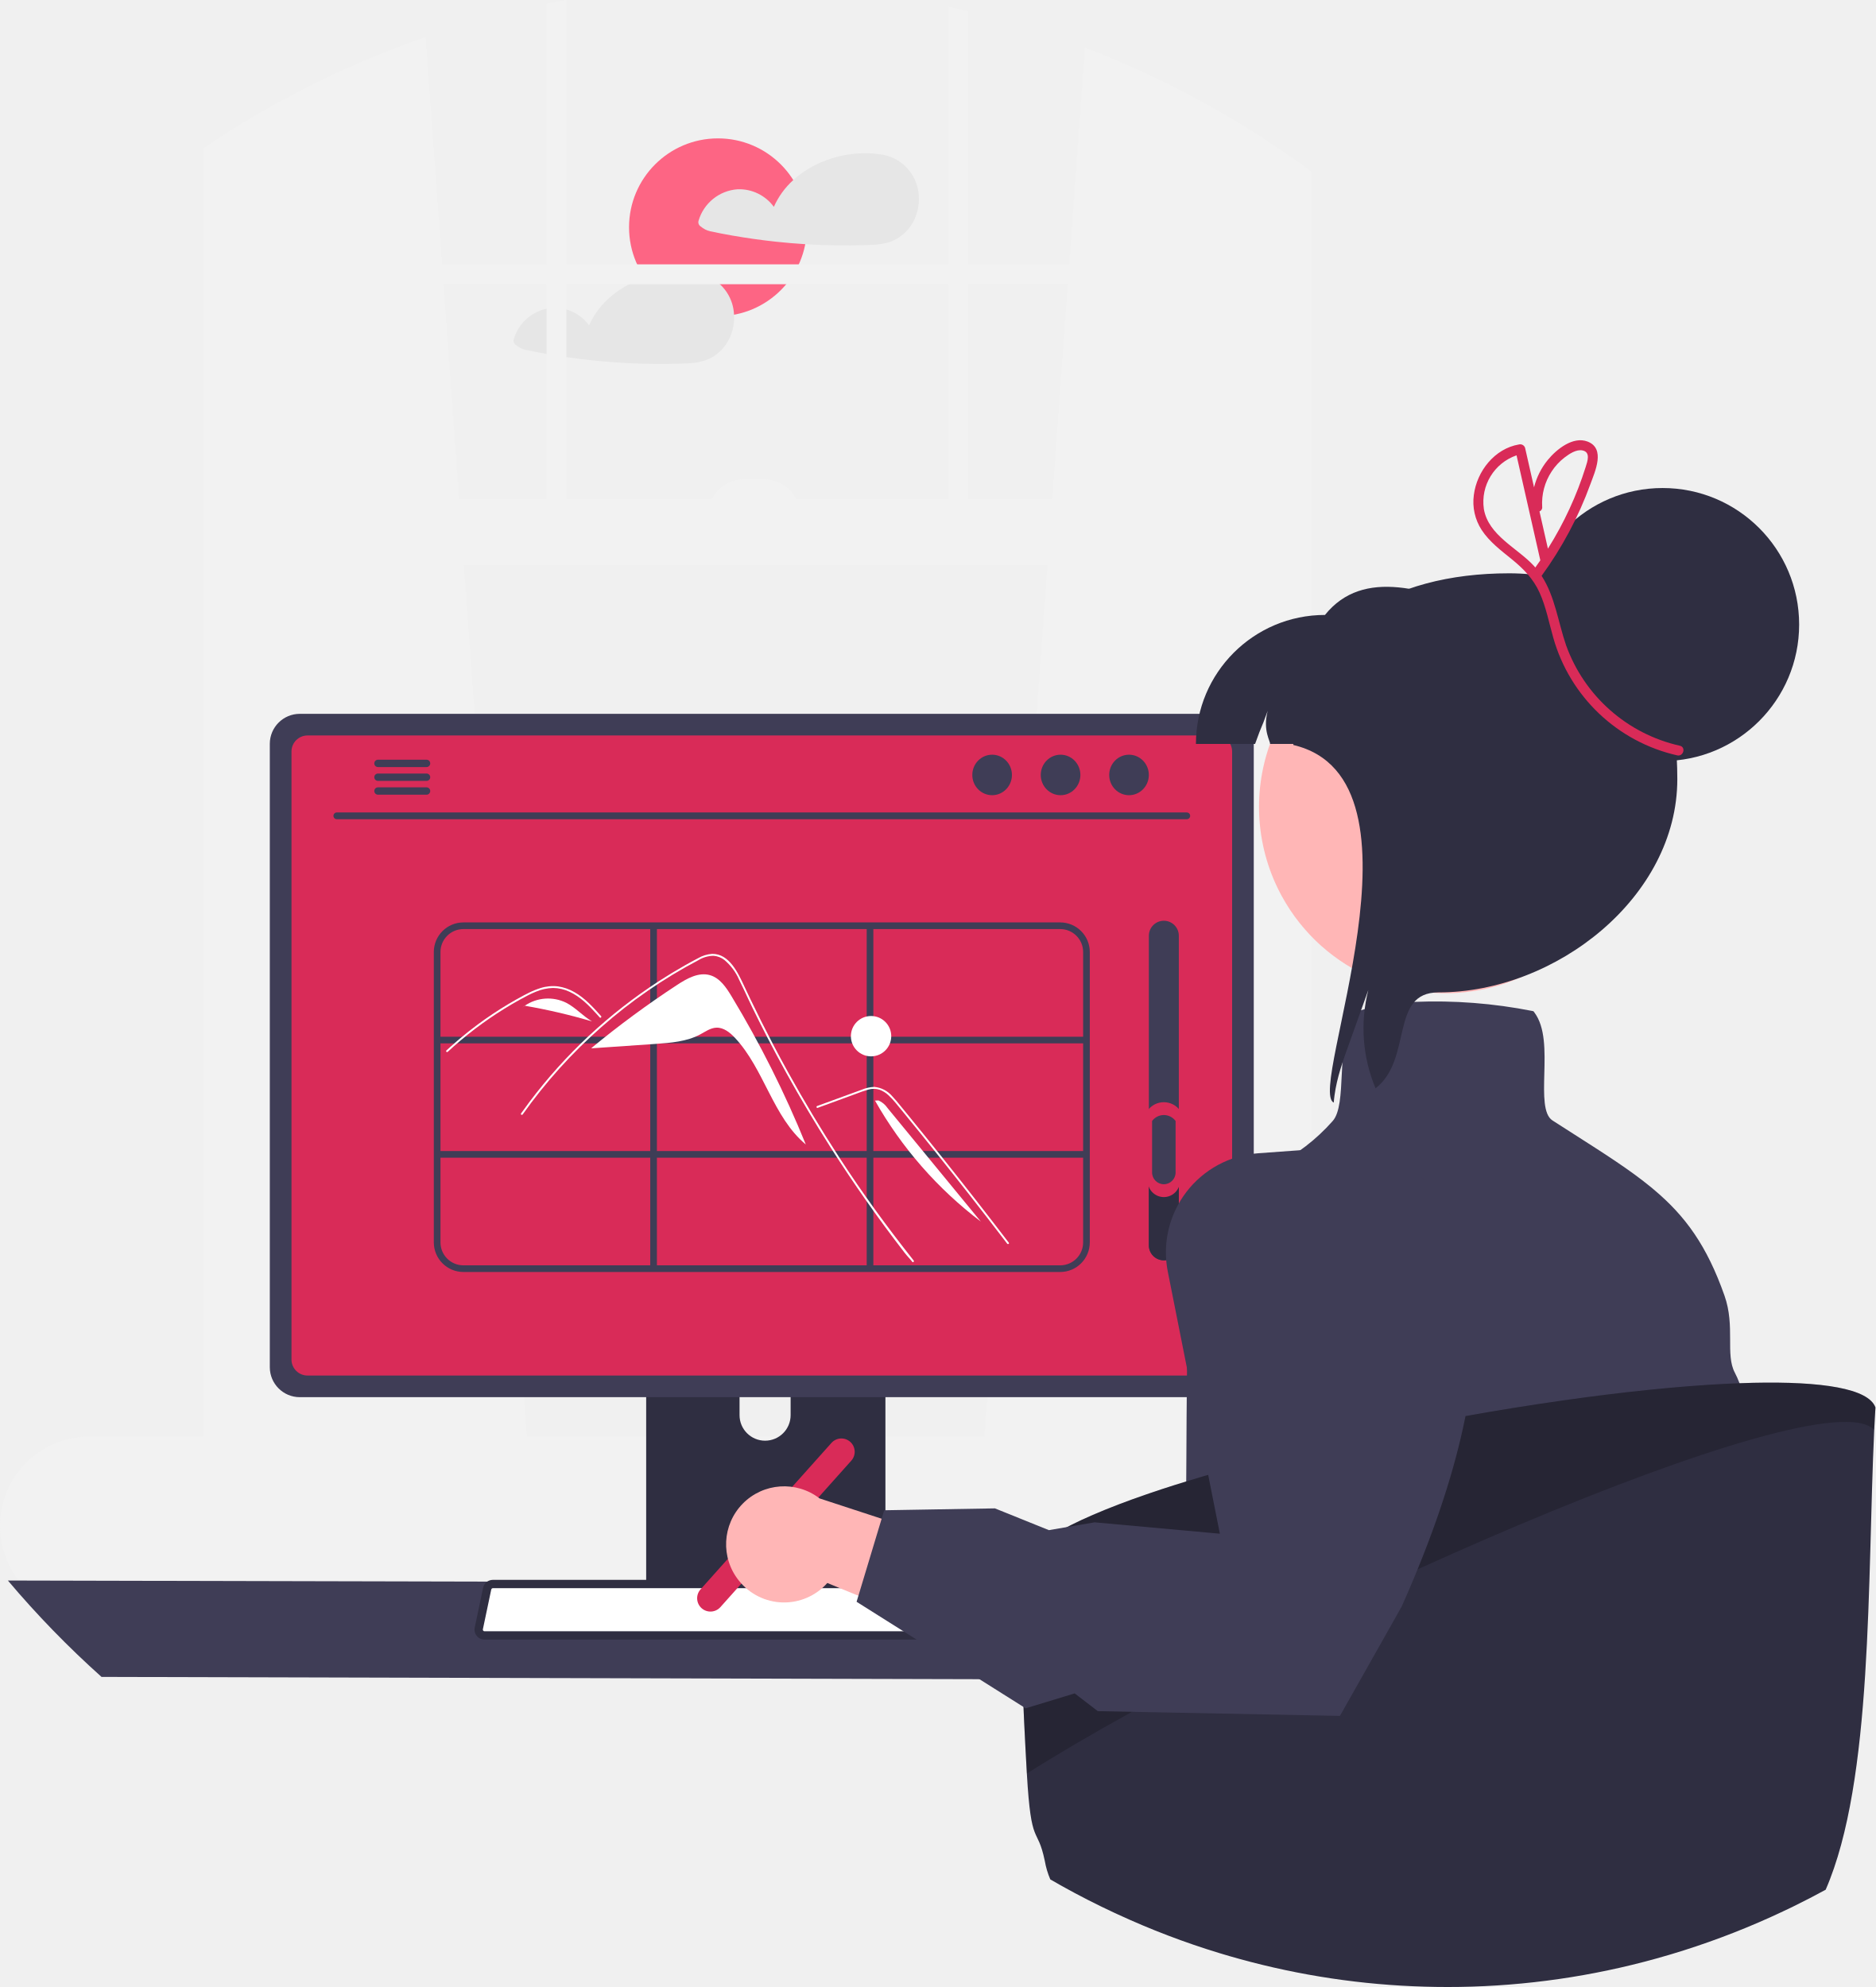
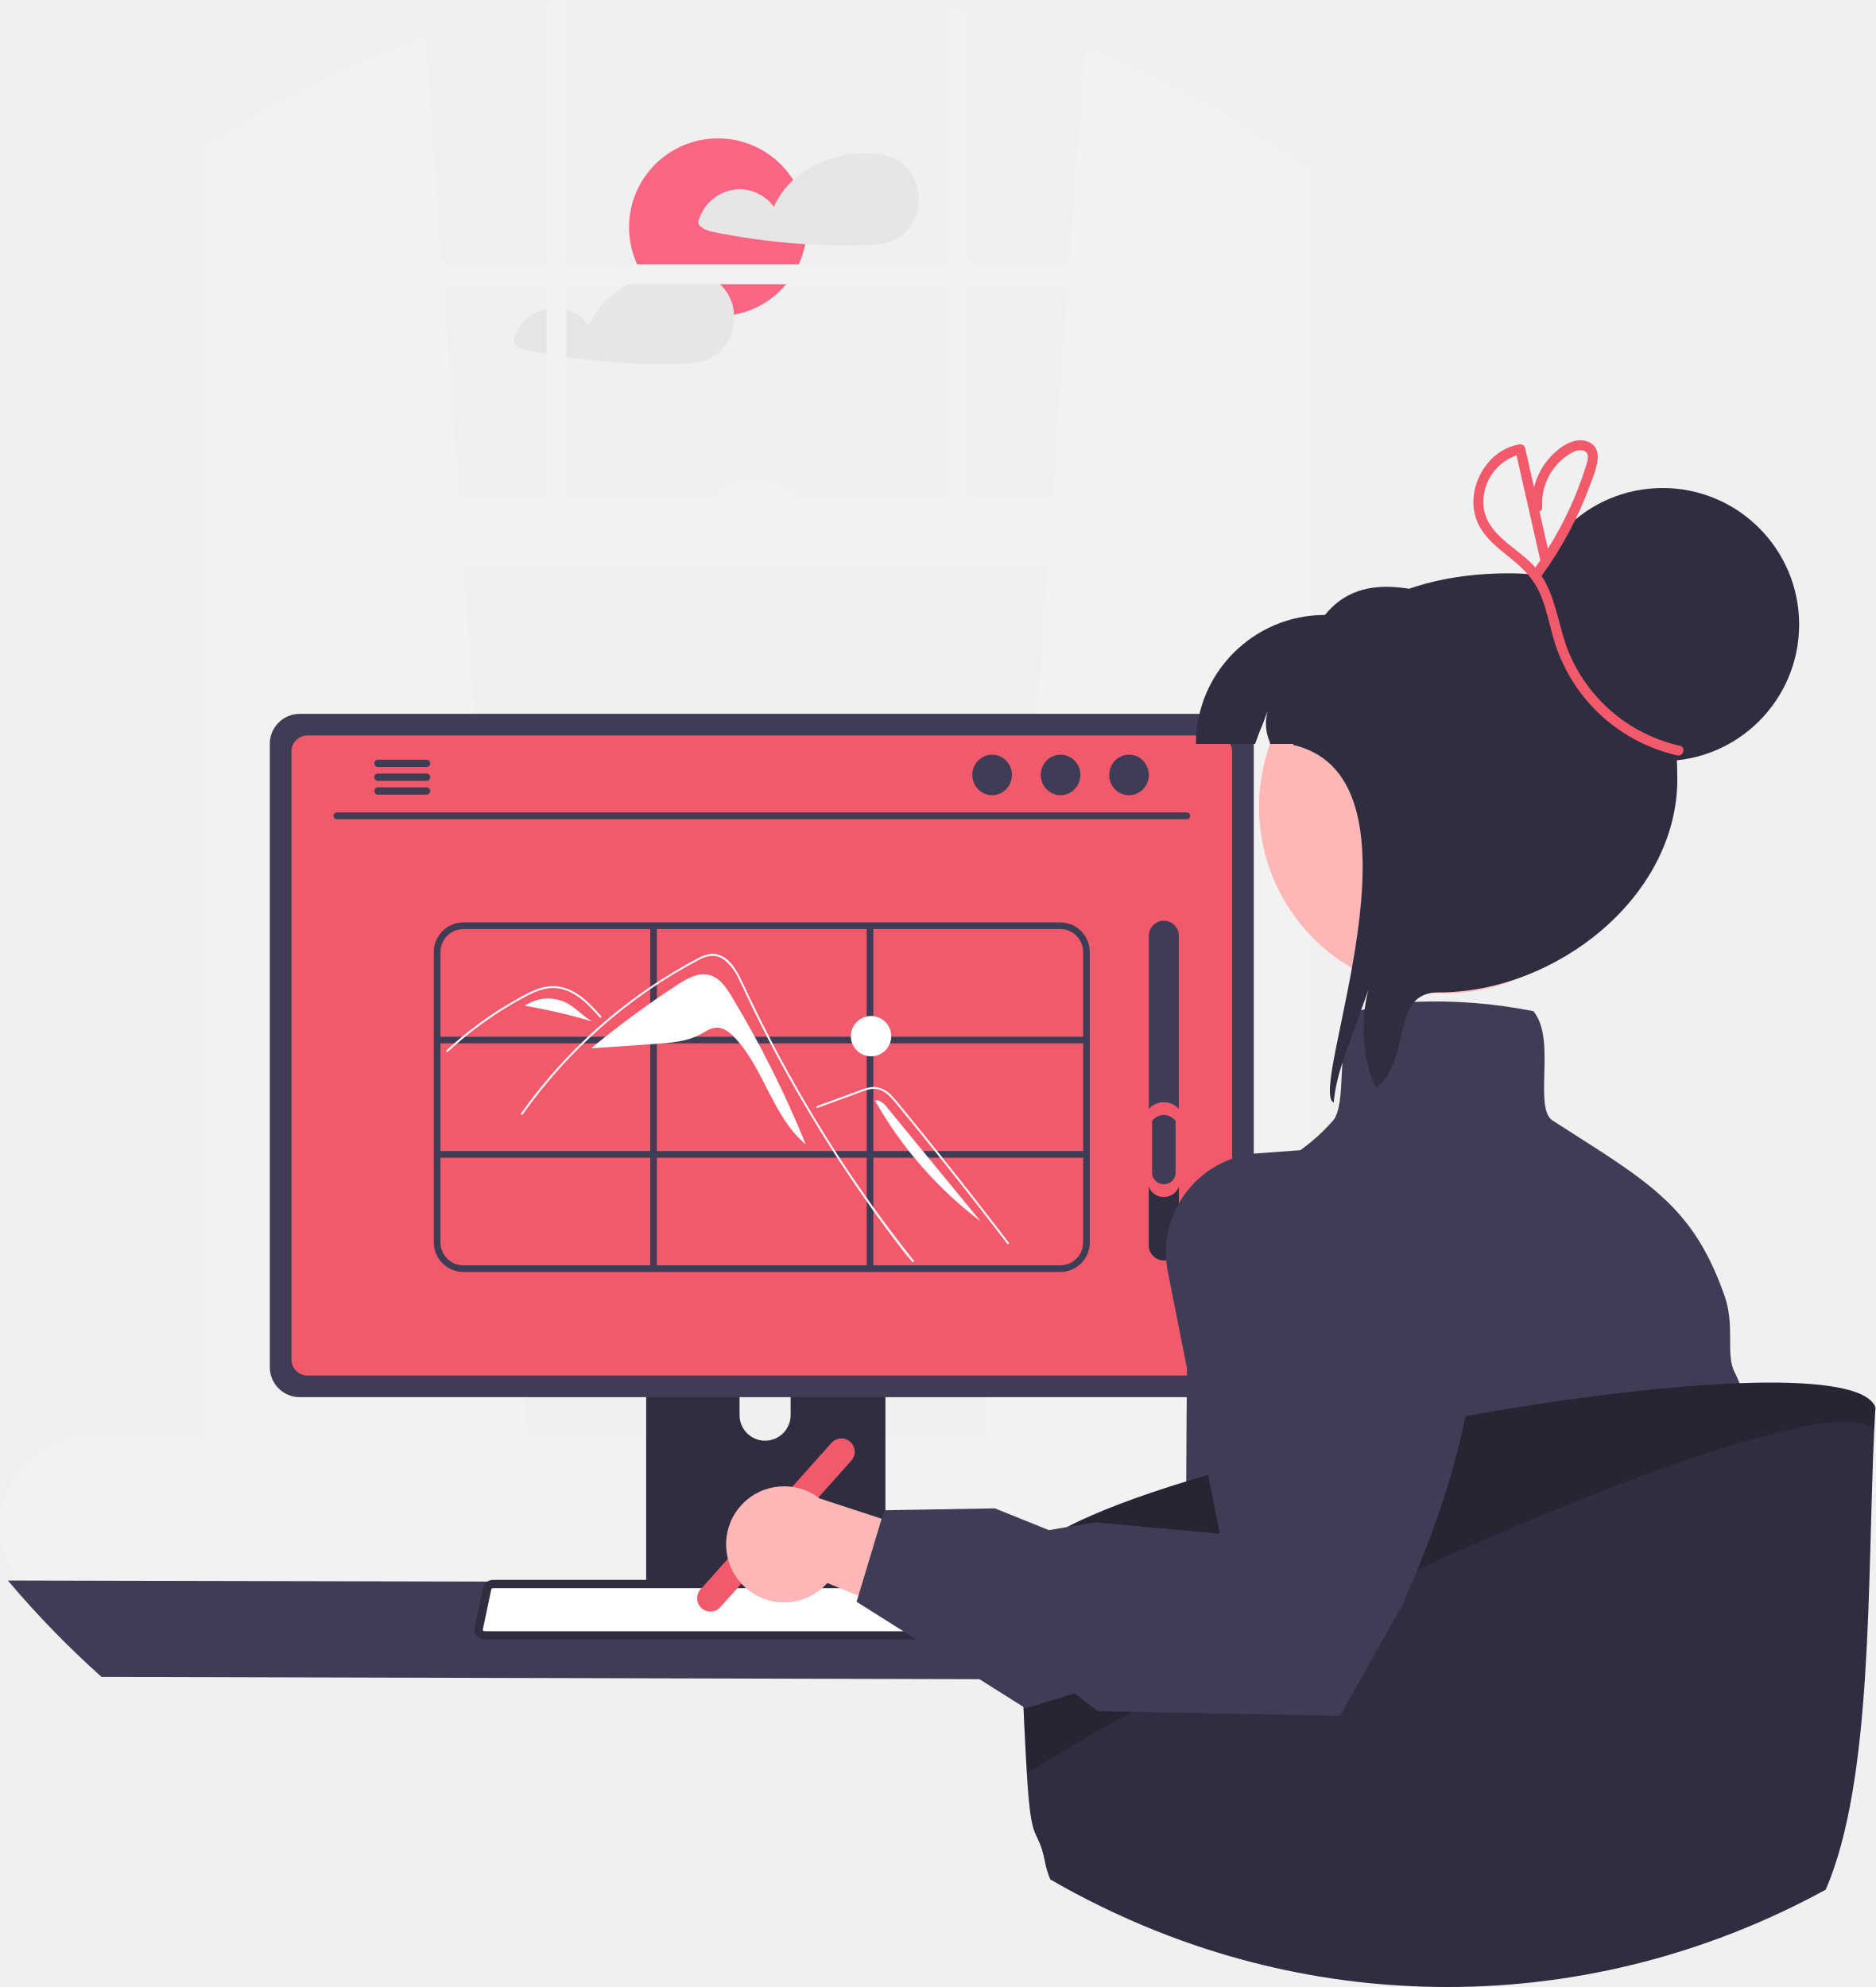
<svg xmlns="http://www.w3.org/2000/svg" data-name="Layer 1" width="563.232" height="596.817" viewBox="0 0 563.232 596.817">
  <circle cx="215.615" cy="68.266" r="26.701" fill="#fd6584" />
  <path d="M601.119,230.112a13.235,13.235,0,0,0-11.17-9.29,1.081,1.081,0,0,0-.18,0,1.418,1.418,0,0,0-.22-.05c-8.94-1.16-18.88,1.66-25.57,7.8a23.958,23.958,0,0,0-5.83,8.04,12.917,12.917,0,0,0-10.83-5.28,13.184,13.184,0,0,0-11.8,9.51,1.526,1.526,0,0,0,.69,1.69,6.673,6.673,0,0,0,2.79,1.42c2.21.47,4.44.9,6.67,1.29q6.54,1.14,13.15,1.85,4.365.465,8.75.74c6.04.38,12.11.47,18.16.28,3-.1,5.88-.2,8.62-1.52a12.798,12.798,0,0,0,4.95-4.31A14.548,14.548,0,0,0,601.119,230.112Z" transform="translate(-325.7462 -174.4889)" fill="#e6e6e6" />
  <path d="M546.189,269.012a13.652,13.652,0,0,0-.56-3.3,13.26,13.26,0,0,0-11.18-9.29.965.965,0,0,0-.17,0,1.887,1.887,0,0,0-.23-.05,33.194,33.194,0,0,0-14.69,1.51c-7.26,2.43-13.63,7.33-16.7,14.33a12.922,12.922,0,0,0-10.84-5.28,13.183,13.183,0,0,0-11.8,9.51,1.555,1.555,0,0,0,.69,1.69,6.733,6.733,0,0,0,2.79,1.42c2.22.47,4.44.9,6.68,1.29q6.54,1.14,13.14,1.85a195.164,195.164,0,0,0,26.92,1.02c2.99-.1,5.88-.2,8.62-1.52a12.77,12.77,0,0,0,4.94-4.31A14.264,14.264,0,0,0,546.189,269.012Z" transform="translate(-325.7462 -174.4889)" fill="#e6e6e6" />
  <path d="M743.876,605.969h-24.34V225.999c-1.64-1.21-3.29-2.41-4.96-3.58q-.495-.345-.99-.69a288.322,288.322,0,0,0-62.01-32.94l-4.72,65.1-0.0.004H616.486V177.879c-1.98-.49-3.96-.95-5.96-1.38v77.394h-114.68V174.489c-1.99.37-3.98.75-5.96,1.16v78.244H458.517l-0-.004-4.95-68.27a287.687,287.687,0,0,0-60.78,29.46c-.66.42-1.32.84-1.98,1.28-1.33.86-2.66,1.74-3.97,2.63v386.98h-34.27a26.803,26.803,0,0,0-24.89,36.79,25.54,25.54,0,0,0,1.75,3.56,27.095,27.095,0,0,0,3.02,4.18,26.76,26.76,0,0,0,20.12,9.11h391.31a26.82,26.82,0,0,0,0-53.64ZM640.316,344.271l-18.93,261.698h-137.4l-18.93-261.698Zm6.11-84.419-4.67,64.556h-25.27V259.852Zm-35.9,0v64.556H564.894a10.916,10.916,0,0,0-9.723-5.959h-5.959a10.916,10.916,0,0,0-9.723,5.959H495.846V259.852Zm-120.64,64.556h-26.27l-4.67-64.556h30.94Z" transform="translate(-325.7462 -174.4889)" fill="#f2f2f2" />
  <path d="M328.114,649.216a289.004,289.004,0,0,0,28.12,28.95l379.58,1a289.003,289.003,0,0,0,28.12-28.95Z" transform="translate(-325.7462 -174.4889)" fill="#3f3d56" />
  <path d="M519.804,552.406v102.56h71.85v-102.56a3.448,3.448,0,0,0-2.43-3.3,3.175,3.175,0,0,0-1.03-.16h-64.92A3.463,3.463,0,0,0,519.804,552.406Zm28.04,35.24a7.67,7.67,0,0,1,15.34,0v11.9a7.67,7.67,0,0,1-15.34,0Z" transform="translate(-325.7462 -174.4889)" fill="#2f2e41" />
  <path d="M519.584,651.686v9.89a1.946,1.946,0,0,0,1.93,1.94h68.43a1.94,1.94,0,0,0,1.93-1.94v-9.89Z" transform="translate(-325.7462 -174.4889)" fill="#3f3d56" />
  <path d="M406.774,397.886v187.26a9.007,9.007,0,0,0,9,9h277.5a9.007,9.007,0,0,0,9-9v-187.26a9.011,9.011,0,0,0-9-8.99h-277.5A9.012,9.012,0,0,0,406.774,397.886Z" transform="translate(-325.7462 -174.4889)" fill="#3f3d56" />
-   <path d="M413.284,400.216v182.62a4.818,4.818,0,0,0,4.81,4.81h272.87a4.818,4.818,0,0,0,4.81-4.81v-182.62a4.82,4.82,0,0,0-4.81-4.82h-272.87A4.821,4.821,0,0,0,413.284,400.216Z" transform="translate(-325.7462 -174.4889)" fill="#d92b58" />
+   <path d="M413.284,400.216v182.62a4.818,4.818,0,0,0,4.81,4.81h272.87a4.818,4.818,0,0,0,4.81-4.81v-182.62a4.82,4.82,0,0,0-4.81-4.82h-272.87A4.821,4.821,0,0,0,413.284,400.216Z" transform="translate(-325.7462 -174.4889)" fill="#f2596b" />
  <path d="M468.924,665.846a2.948,2.948,0,0,0,2.32,1.11h162.34a2.987,2.987,0,0,0,2.92-3.6l-2.52-11.97a2.993,2.993,0,0,0-1.86-2.17,2.894,2.894,0,0,0-1.06-.2h-157.31a2.894,2.894,0,0,0-1.06.2,2.992,2.992,0,0,0-1.86,2.17l-2.52,11.97A2.985,2.985,0,0,0,468.924,665.846Z" transform="translate(-325.7462 -174.4889)" fill="#2f2e41" />
  <path d="M473.754,651.516a.395.395,0,0,0-.145.025.508.508,0,0,0-.328.353l-2.521,11.977a.478.478,0,0,0,.102.396l.011.014a.449.449,0,0,0,.371.176H633.584a.467.467,0,0,0,.37-.175.459.459,0,0,0,.106-.397l-2.522-11.983a.498.498,0,0,0-.304-.349.436.436,0,0,0-.17-.035Z" transform="translate(-325.7462 -174.4889)" fill="#fff" />
  <path d="M426.867,420.552H682.191a1.016,1.016,0,0,0,0-2.031H426.867a1.016,1.016,0,0,0,0,2.031Z" transform="translate(-325.7462 -174.4889)" fill="#3f3d56" />
  <ellipse cx="339.064" cy="232.765" rx="5.95" ry="6.083" fill="#3f3d56" />
  <ellipse cx="318.508" cy="232.765" rx="5.95" ry="6.083" fill="#3f3d56" />
  <ellipse cx="297.952" cy="232.765" rx="5.95" ry="6.083" fill="#3f3d56" />
  <path d="M438.156,403.786a1.095,1.095,0,0,0,1.09,1.1h14.6a1.105,1.105,0,0,0,0-2.21h-14.6A1.103,1.103,0,0,0,438.156,403.786Z" transform="translate(-325.7462 -174.4889)" fill="#3f3d56" />
  <path d="M438.156,407.936a1.095,1.095,0,0,0,1.09,1.1h14.6a1.105,1.105,0,0,0,0-2.21h-14.6A1.103,1.103,0,0,0,438.156,407.936Z" transform="translate(-325.7462 -174.4889)" fill="#3f3d56" />
  <path d="M438.156,412.076a1.103,1.103,0,0,0,1.09,1.11h14.6a1.105,1.105,0,0,0,0-2.21h-14.6A1.095,1.095,0,0,0,438.156,412.076Z" transform="translate(-325.7462 -174.4889)" fill="#3f3d56" />
  <path d="M644.148,451.546H464.91a8.892,8.892,0,0,0-8.881,8.881v87.237a8.892,8.892,0,0,0,8.881,8.882H644.148a8.892,8.892,0,0,0,8.881-8.882V460.428A8.892,8.892,0,0,0,644.148,451.546Zm6.881,8.881v25.452h-63v-32.333h56.119A6.889,6.889,0,0,1,651.029,460.428Zm-128,59.786v-32.334h63v32.334Zm63,2v32.333h-63v-32.333Zm-65-2h-63v-32.334h63Zm2-34.334v-32.333h63v32.333Zm65,2h63v32.334h-63Zm-123.119-34.333H521.029v32.333h-63V460.428A6.889,6.889,0,0,1,464.91,453.546ZM458.029,547.664V522.213h63v32.333H464.91A6.889,6.889,0,0,1,458.029,547.664Zm186.119,6.882H588.029v-32.333h63v25.451A6.889,6.889,0,0,1,644.148,554.546Z" transform="translate(-325.7462 -174.4889)" fill="#3f3d56" />
  <path d="M545.419,473.695c-1.591-2.631-3.475-5.439-6.427-6.298-3.418-.995-6.93.981-9.908,2.931a288.726,288.726,0,0,0-25.695,18.932l.009.102,19.174-1.322c4.618-.318,9.394-.681,13.475-2.865,1.549-.829,3.058-1.936,4.813-2.013,2.18-.096,4.081,1.427,5.575,3.017,8.837,9.41,11.394,23.799,21.307,32.066A314.616,314.616,0,0,0,545.419,473.695Z" transform="translate(-325.7462 -174.4889)" fill="#fff" />
  <path d="M599.736,553.506c-.977-1.234-1.376-1.523-2.34-2.768q-11.773-15.226-22.131-31.481-7.036-11.04-13.373-22.503-3.017-5.45-5.869-10.985-2.213-4.292-4.327-8.635c-.403-.827-.795-1.658-1.184-2.491-.918-1.958-1.82-3.926-2.787-5.858a16.114,16.114,0,0,0-4.47-5.989,6.098,6.098,0,0,0-3.177-1.222,8.862,8.862,0,0,0-4.599,1.318,148.048,148.048,0,0,0-29.112,20.075A151.559,151.559,0,0,0,482.714,509.22c-.209.298-.703.013-.492-.287q1.246-1.762,2.542-3.487A152.397,152.397,0,0,1,523.671,469.155q3.785-2.453,7.711-4.675c1.319-.747,2.645-1.485,3.993-2.177a9.728,9.728,0,0,1,4.234-1.312c5.137-.08,7.797,5.738,9.624,9.653q.861,1.848,1.743,3.685,3.334,6.973,6.924,13.818,2.216,4.226,4.529,8.404,7.198,13.007,15.301,25.488c7.156,11.022,14.256,20.758,22.408,31.064C600.364,553.388,599.962,553.795,599.736,553.506Z" transform="translate(-325.7462 -174.4889)" fill="#fff" />
  <path d="M505.858,480.093c-.298-.333-.595-.665-.895-.998-2.369-2.62-4.911-5.209-8.164-6.711a11.844,11.844,0,0,0-4.962-1.15,14.161,14.161,0,0,0-5.152,1.124c-.776.31-1.534.662-2.281,1.036-.854.43-1.692.888-2.527,1.35q-2.35,1.3-4.639,2.715-4.554,2.815-8.824,6.059-2.213,1.683-4.335,3.475-1.973,1.665-3.867,3.42c-.27.249-.673-.154-.403-.403.333-.31.669-.618,1.006-.922q1.426-1.289,2.898-2.529,2.684-2.264,5.506-4.354,4.389-3.251,9.08-6.061,2.344-1.403,4.753-2.688c.485-.259.975-.511,1.472-.751a23.46,23.46,0,0,1,3.498-1.424,12.445,12.445,0,0,1,5.284-.519,13.756,13.756,0,0,1,4.875,1.686c3.194,1.785,5.671,4.546,8.082,7.24C506.505,479.962,506.103,480.367,505.858,480.093Z" transform="translate(-325.7462 -174.4889)" fill="#fff" />
  <path d="M571.304,507.242l7.654-2.799,3.8-1.39a38.862,38.862,0,0,1,3.752-1.292,5.919,5.919,0,0,1,3.396.043,7.827,7.827,0,0,1,2.649,1.642,21.495,21.495,0,0,1,2.172,2.32c.827.994,1.643,1.999,2.461,3q5.069,6.199,10.072,12.452,5.003,6.253,9.938,12.559,4.948,6.321,9.827,12.696.598.781,1.195,1.563c.22.288.715.004.492-.288q-4.916-6.438-9.9-12.824-4.997-6.401-10.062-12.748-5.065-6.347-10.199-12.638-1.279-1.567-2.562-3.131c-.722-.879-1.435-1.768-2.227-2.587a8.025,8.025,0,0,0-5.441-2.867,10.501,10.501,0,0,0-3.701.814c-1.28.463-2.556.934-3.834,1.402l-7.707,2.819-1.927.705c-.342.125-.194.676.152.55Z" transform="translate(-325.7462 -174.4889)" fill="#fff" />
  <path d="M495.792,475.68a12.357,12.357,0,0,0-12.445.89,177.498,177.498,0,0,1,20.194,4.713C500.786,479.669,498.631,477.139,495.792,475.68Z" transform="translate(-325.7462 -174.4889)" fill="#fff" />
  <path d="M483.309,476.563l-.749.609c.253-.213.517-.413.787-.602Z" transform="translate(-325.7462 -174.4889)" fill="#fff" />
  <path d="M592.265,507.27a6.371,6.371,0,0,0-2.695-2.25l-1.052.041a119.342,119.342,0,0,0,31.787,36.34Z" transform="translate(-325.7462 -174.4889)" fill="#fff" />
  <circle cx="261.597" cy="311.227" r="6.059" fill="#fff" />
  <path d="M675.268,553.046a4.507,4.507,0,0,0,4.5-4.5v-93a4.5,4.5,0,1,0-9,0v93A4.507,4.507,0,0,0,675.268,553.046Z" transform="translate(-325.7462 -174.4889)" fill="#3f3d56" />
  <path d="M675.268,553.046a4.507,4.507,0,0,0,4.5-4.5v-19.72a5.581,5.581,0,0,0-9,0v19.72A4.507,4.507,0,0,0,675.268,553.046Z" transform="translate(-325.7462 -174.4889)" fill="#2f2e41" />
-   <path d="M675.268,534.046a4.847,4.847,0,0,0,4.84-4.84V507.998a6.002,6.002,0,0,0-9.679,0V529.207A4.847,4.847,0,0,0,675.268,534.046Z" transform="translate(-325.7462 -174.4889)" fill="#d92b58" />
+   <path d="M675.268,534.046a4.847,4.847,0,0,0,4.84-4.84V507.998a6.002,6.002,0,0,0-9.679,0V529.207A4.847,4.847,0,0,0,675.268,534.046Z" transform="translate(-325.7462 -174.4889)" fill="#f2596b" />
  <path d="M675.268,530.19a3.535,3.535,0,0,0,3.53-3.53V511.191a4.378,4.378,0,0,0-7.06,0v15.469A3.535,3.535,0,0,0,675.268,530.19Z" transform="translate(-325.7462 -174.4889)" fill="#3f3d56" />
-   <path d="M536.445,657.525a4.004,4.004,0,0,1-.317-5.648L575.444,607.885a4,4,0,0,1,5.965,5.331l-39.316,43.992A4.004,4.004,0,0,1,536.445,657.525Z" transform="translate(-325.7462 -174.4889)" fill="#d92b58" />
+   <path d="M536.445,657.525a4.004,4.004,0,0,1-.317-5.648L575.444,607.885a4,4,0,0,1,5.965,5.331l-39.316,43.992A4.004,4.004,0,0,1,536.445,657.525Z" transform="translate(-325.7462 -174.4889)" fill="#f2596b" />
  <path d="M862.596,729.955c0,7.29-1.72,12.87-1.51,17.33a287.268,287.268,0,0,1-36.3,13.02c-1.4.4-2.8.78-4.21,1.16-7.63-23.36-15.27-44.75-18.28-47.02-6.89-5.17-10.34,16.22-10.34,11.05,0-5.17,3.45-5.17-5.16-12.06-8.62-6.89-3.45-37.9-3.45-37.9l-12.06-31.01,13.49-49.46,17.52-64.25h17.23s.51.37,1.36,1.06c4.31,3.52,17.31,15.28,15.87,28.23-.43,3.86.53,15.08,2.2,30.02,5.08,45.11,16.75,94.15,16.75,107.09C855.706,714.445,862.596,719.615,862.596,729.955Z" transform="translate(-325.7462 -174.4889)" fill="#e6e6e6" />
  <path d="M848.148,589.956c-.02-.05-.03-.09-.05-.13a26.641,26.641,0,0,0-1.35-3.04c-2.91-5.47.17-13.87-3.11-23.15-5.3-15.04-11.76-23.91-21.23-31.86-.28-.24-.56-.47-.85-.71l-.01-.01c-6.32-5.19-13.94-10.04-23.4-16.08-1.97-1.26-4.03-2.57-6.17-3.95-2.76-1.77-2.61-7.67-2.45-13.91.18-6.93.37-14.11-3.03-18.59l-.22-.29-.35-.09a150.437,150.437,0,0,0-35.42-2.73h-.01a69.659,69.659,0,0,0-14.93,2.19c-.36.1-.72.2-1.07.32-.27.07-.54.16-.81.25l-.22.08-.17.16c-3.29,3.29-4.05,9.19-4.41,15.34v.01q-.105,1.68-.18,3.36c-.28,5.98-.54,11.63-2.74,14.08a57.788,57.788,0,0,1-17.47,13.44c-10.33,5.1-18.5,4.94-18.62,4.94l-.95-.03-.09.94c-6.86,13.07-6.6,46.79-6.81,82.9q-.015,3.015-.04,6.06c-.12,16.82-.44,33.93-1.7,49.52-.55,6.7-1.26,13.11-2.21,19.1-4.62,29.17-25.55,4.95-35.56,24.36a24.526,24.526,0,0,0,1.65,5.55c1.15.68,2.33,1.34,3.5,2q7.785,4.335,15.86,8.09c.3.14.6.28.9.41a236.736,236.736,0,0,0,30.46,11.62c2.03.62,4.06,1.21,6.11,1.77a233.586,233.586,0,0,0,55.61,8.33,1.701,1.701,0,0,1,.23-.01,288.585,288.585,0,0,0,65.84-9.49q.45-.12.9-.24c1.41-.38,2.81-.76,4.21-1.16a287.279,287.279,0,0,0,36.3-13.02,9.238,9.238,0,0,0,.13,1.31,3.03,3.03,0,0,0,.06.42c.02-.16.04-.32.05-.48.06-.47.11-.95.16-1.43C870.608,666.426,857.898,615.756,848.148,589.956Z" transform="translate(-325.7462 -174.4889)" fill="#3f3d56" />
  <path d="M710.714,443.689a55.983,55.983,0,1,0-2.845-47.693c-.256.641-.487,1.281-.718,1.948A55.906,55.906,0,0,0,710.714,443.689Z" transform="translate(-325.7462 -174.4889)" fill="#ffb6b6" />
  <path d="M702.667,397.943c2.409-6.74,1.358-3.229,3.793-9.944-1.589,5.946.923,9.277.692,9.944h66.658V359.194c-19.529-7.74-38.621-14.326-50.154,0A38.751,38.751,0,0,0,684.907,397.943Z" transform="translate(-325.7462 -174.4889)" fill="#2f2e41" />
  <path d="M726.296,505.657c.051-.718.128-1.461.231-2.178.718-5.279,2.511-10.354,4.331-15.377,1.922-5.407,3.87-10.841,5.817-16.248a46.519,46.519,0,0,0,2.178,29.523c11.251-8.765,4.152-28.806,18.862-28.806,35.366,0,71.758-28.678,71.758-64.069,0-35.366-15.172-61.814-50.538-61.814-35.392,0-64.095,16.197-64.787,51.563C757.716,408.502,718.069,502.069,726.296,505.657Z" transform="translate(-325.7462 -174.4889)" fill="#2f2e41" />
  <circle cx="499.308" cy="187.588" r="41.004" fill="#2f2e41" />
  <path d="M888.978,597.236q-.21,3.165-.37,6.74c-2.12,44.89-.29,105.32-14.58,138.11q-4.8,2.625-9.7,5.02-.195.09-.36.18c-.88.43-1.76.85-2.64,1.25a.3.3,0,0,1-.11.06,238.808,238.808,0,0,1-29.81,11.71c-1.25.4-2.51.78-3.77,1.16q-.405.12-.81.24a233.934,233.934,0,0,1-59.04,9.49c-1.04.03-2.06.05-3.05.07-.35.01-.69.02-1.03.02-1.12.01-2.23.02-3.35.02q-3.39,0-6.75-.1a233.586,233.586,0,0,1-55.61-8.33c-2.05-.56-4.08-1.15-6.11-1.77a236.736,236.736,0,0,1-30.46-11.62c-.3-.13-.6-.27-.9-.41q-8.07-3.75-15.86-8.09c-1.17-.66-2.35-1.32-3.5-2a24.526,24.526,0,0,1-1.65-5.55c-2.27-10.91-4.09-3.55-5.39-26.25-1.19-20.81-1.95-41.68-2.23-53.61-.09-3.18-.12-5.73-.13-7.47,1.06-7.58,18.1-16.18,42.95-24.35,2.35-.77,4.78-1.54,7.27-2.3,6.72-2.07,13.9-4.1,21.4-6.06,19.1-5,40.31-9.59,61.36-13.38,10.39-1.86,20.74-3.53,30.79-4.95,17.63-2.5,34.31-4.23,48.58-4.94,1.37-.07,2.71-.13,4.03-.17,1.42-.06,2.81-.1,4.17-.13C872.878,589.376,886.918,591.516,888.978,597.236Z" transform="translate(-325.7462 -174.4889)" fill="#2f2e41" />
  <path d="M888.978,597.236q-.21,3.165-.37,6.74c-15.58-16.78-183.42,58.18-254.48,103.21-1.19-20.81-1.95-41.68-2.23-53.61-.09-3.18-.12-5.73-.13-7.47,1.06-7.58,18.1-16.18,42.95-24.35,2.35-.77,4.78-1.54,7.27-2.3,6.72-2.07,13.9-4.1,21.4-6.06,19.1-5,40.31-9.59,61.36-13.38,10.39-1.86,20.74-3.53,30.79-4.95,17.63-2.5,34.31-4.23,48.58-4.94,1.37-.07,2.71-.13,4.03-.17,1.42-.06,2.81-.1,4.17-.13C872.878,589.376,886.918,591.516,888.978,597.236Z" transform="translate(-325.7462 -174.4889)" opacity="0.2" />
  <path d="M547.647,649.249a17.324,17.324,0,0,0,26.555.706l56.948,23.389-6.145-31.396-53.137-17.397A17.418,17.418,0,0,0,547.647,649.249Z" transform="translate(-325.7462 -174.4889)" fill="#ffb6b6" />
  <path d="M737.082,518.509l-.312-.033-33.209,2.411a29.807,29.807,0,0,0-21.561,11.675,29.215,29.215,0,0,0-3.075,4.997l-.009.005a29.804,29.804,0,0,0-2.456,18.888l15.634,78.703-37.618-3.418-13.732,2.347-16.205-6.538-33.251.566-.771,2.549-6.975,23.123-.548,1.817,50.775,31.997,14.721-4.478,6.935,5.327.333.009L669.51,688.727l58.648,1.15,16.031-28.401,2.505-4.453c18.618-41.709,23.213-70.826,21.755-90.885-.764-10.599-3.214-18.655-6.181-24.727C753.096,522.648,737.727,518.667,737.082,518.509Z" transform="translate(-325.7462 -174.4889)" fill="#3f3d56" />
-   <path d="M830.24,398.481a47.347,47.347,0,0,1-34.173-30.183c-2.406-6.978-3.314-14.64-7.352-20.85a111.467,111.467,0,0,0,14.655-27.541c1.382-3.802,4.617-10.705-.868-12.797-4.37-1.667-9.335,2.356-11.926,5.529a21.057,21.057,0,0,0-4.133,8.231q-1.34-5.918-2.68-11.835a1.536,1.536,0,0,0-1.845-1.048c-7.322,1.248-12.632,8.028-13.554,15.169a15.454,15.454,0,0,0,2.356,10.522c2.352,3.578,5.796,6.144,9.074,8.81,3.486,2.836,6.44,5.856,8.314,10.003,1.948,4.31,2.825,9.027,4.117,13.552a50.208,50.208,0,0,0,37.219,35.331C831.325,401.786,832.129,398.894,830.24,398.481Zm-41.347-71.716a17.411,17.411,0,0,1,2.837-10.665,16.892,16.892,0,0,1,3.853-4.174c1.432-1.094,3.545-2.544,5.44-2.142,2.458.521,1.469,3.265.947,4.919q-1.033,3.274-2.272,6.479a106.456,106.456,0,0,1-5.59,12.107c-1.098,2.038-2.271,4.032-3.496,5.994q-1.267-5.594-2.534-11.188A1.256,1.256,0,0,0,788.893,326.766Zm-17.52.597a14.814,14.814,0,0,1,9.817-16.111q3.572,15.77,7.143,31.541c-.491.725-.998,1.439-1.507,2.152-.133-.153-.255-.311-.393-.462C781.44,339.048,772.731,335.342,771.374,327.363Z" transform="translate(-325.7462 -174.4889)" fill="#d92b58" />
+   <path d="M830.24,398.481a47.347,47.347,0,0,1-34.173-30.183c-2.406-6.978-3.314-14.64-7.352-20.85a111.467,111.467,0,0,0,14.655-27.541c1.382-3.802,4.617-10.705-.868-12.797-4.37-1.667-9.335,2.356-11.926,5.529a21.057,21.057,0,0,0-4.133,8.231q-1.34-5.918-2.68-11.835a1.536,1.536,0,0,0-1.845-1.048c-7.322,1.248-12.632,8.028-13.554,15.169a15.454,15.454,0,0,0,2.356,10.522c2.352,3.578,5.796,6.144,9.074,8.81,3.486,2.836,6.44,5.856,8.314,10.003,1.948,4.31,2.825,9.027,4.117,13.552a50.208,50.208,0,0,0,37.219,35.331C831.325,401.786,832.129,398.894,830.24,398.481Zm-41.347-71.716a17.411,17.411,0,0,1,2.837-10.665,16.892,16.892,0,0,1,3.853-4.174c1.432-1.094,3.545-2.544,5.44-2.142,2.458.521,1.469,3.265.947,4.919q-1.033,3.274-2.272,6.479a106.456,106.456,0,0,1-5.59,12.107c-1.098,2.038-2.271,4.032-3.496,5.994q-1.267-5.594-2.534-11.188A1.256,1.256,0,0,0,788.893,326.766Zm-17.52.597a14.814,14.814,0,0,1,9.817-16.111q3.572,15.77,7.143,31.541c-.491.725-.998,1.439-1.507,2.152-.133-.153-.255-.311-.393-.462C781.44,339.048,772.731,335.342,771.374,327.363Z" transform="translate(-325.7462 -174.4889)" fill="#f2596b" />
</svg>
